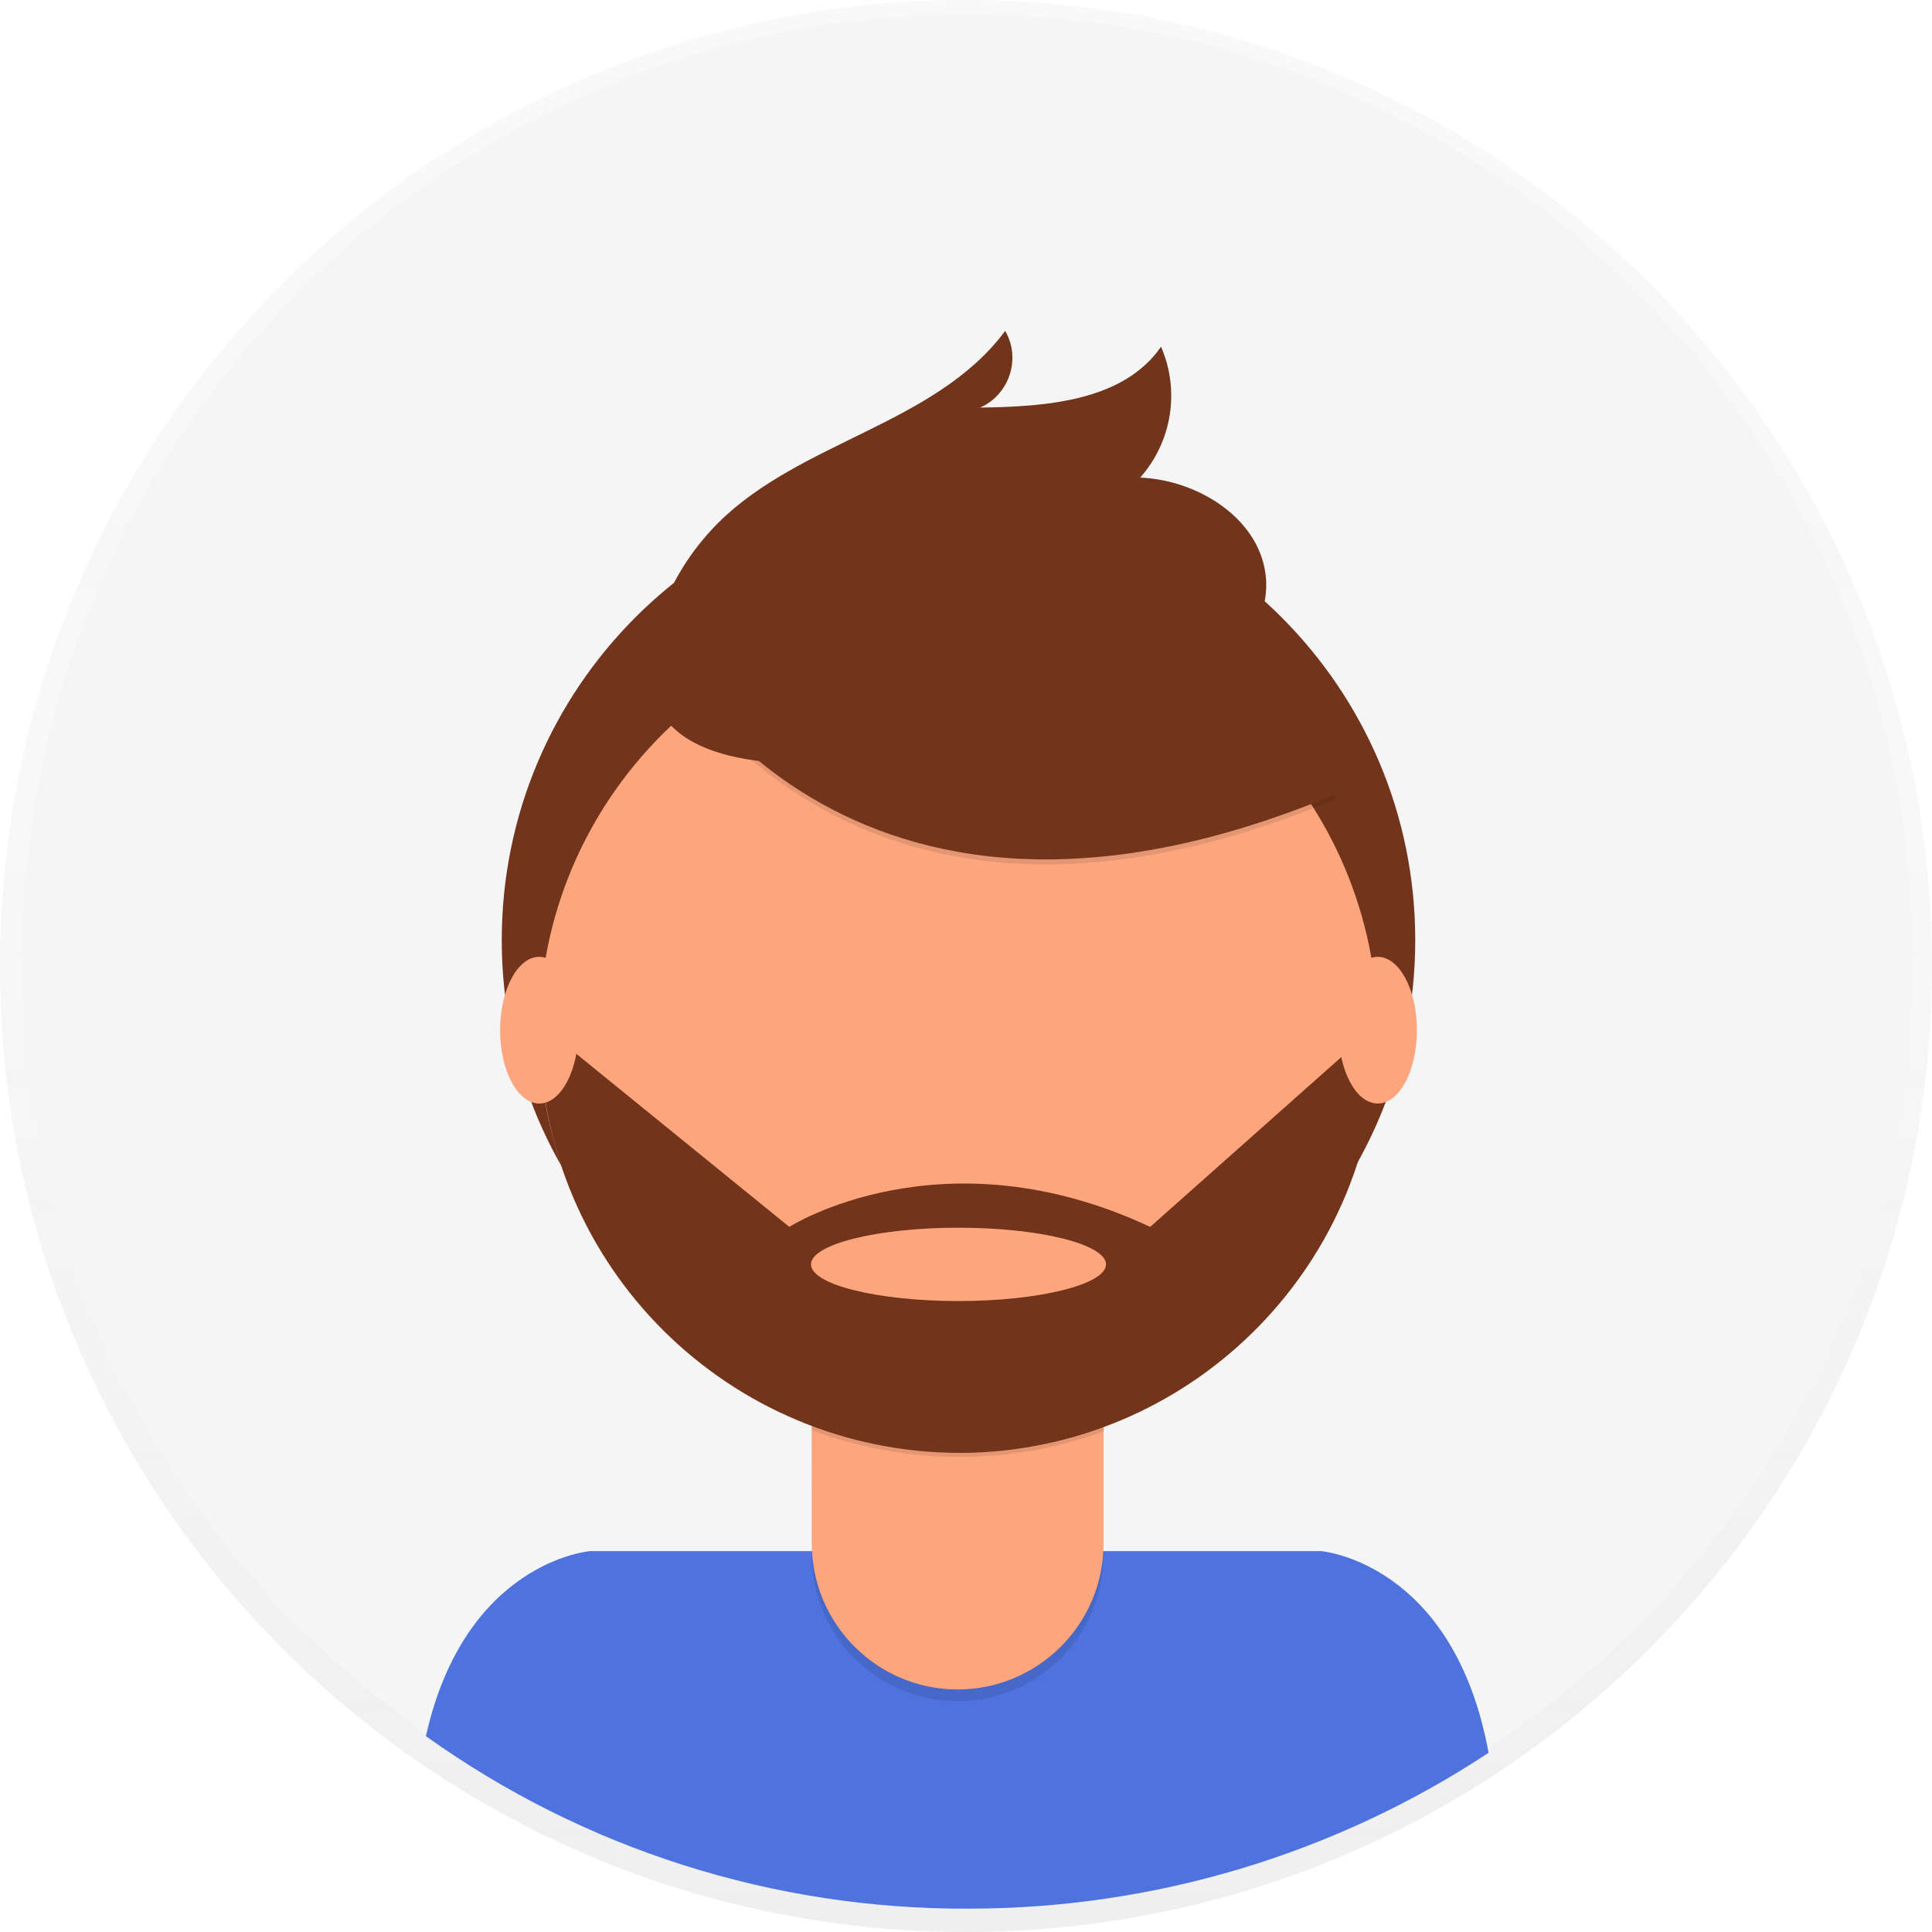
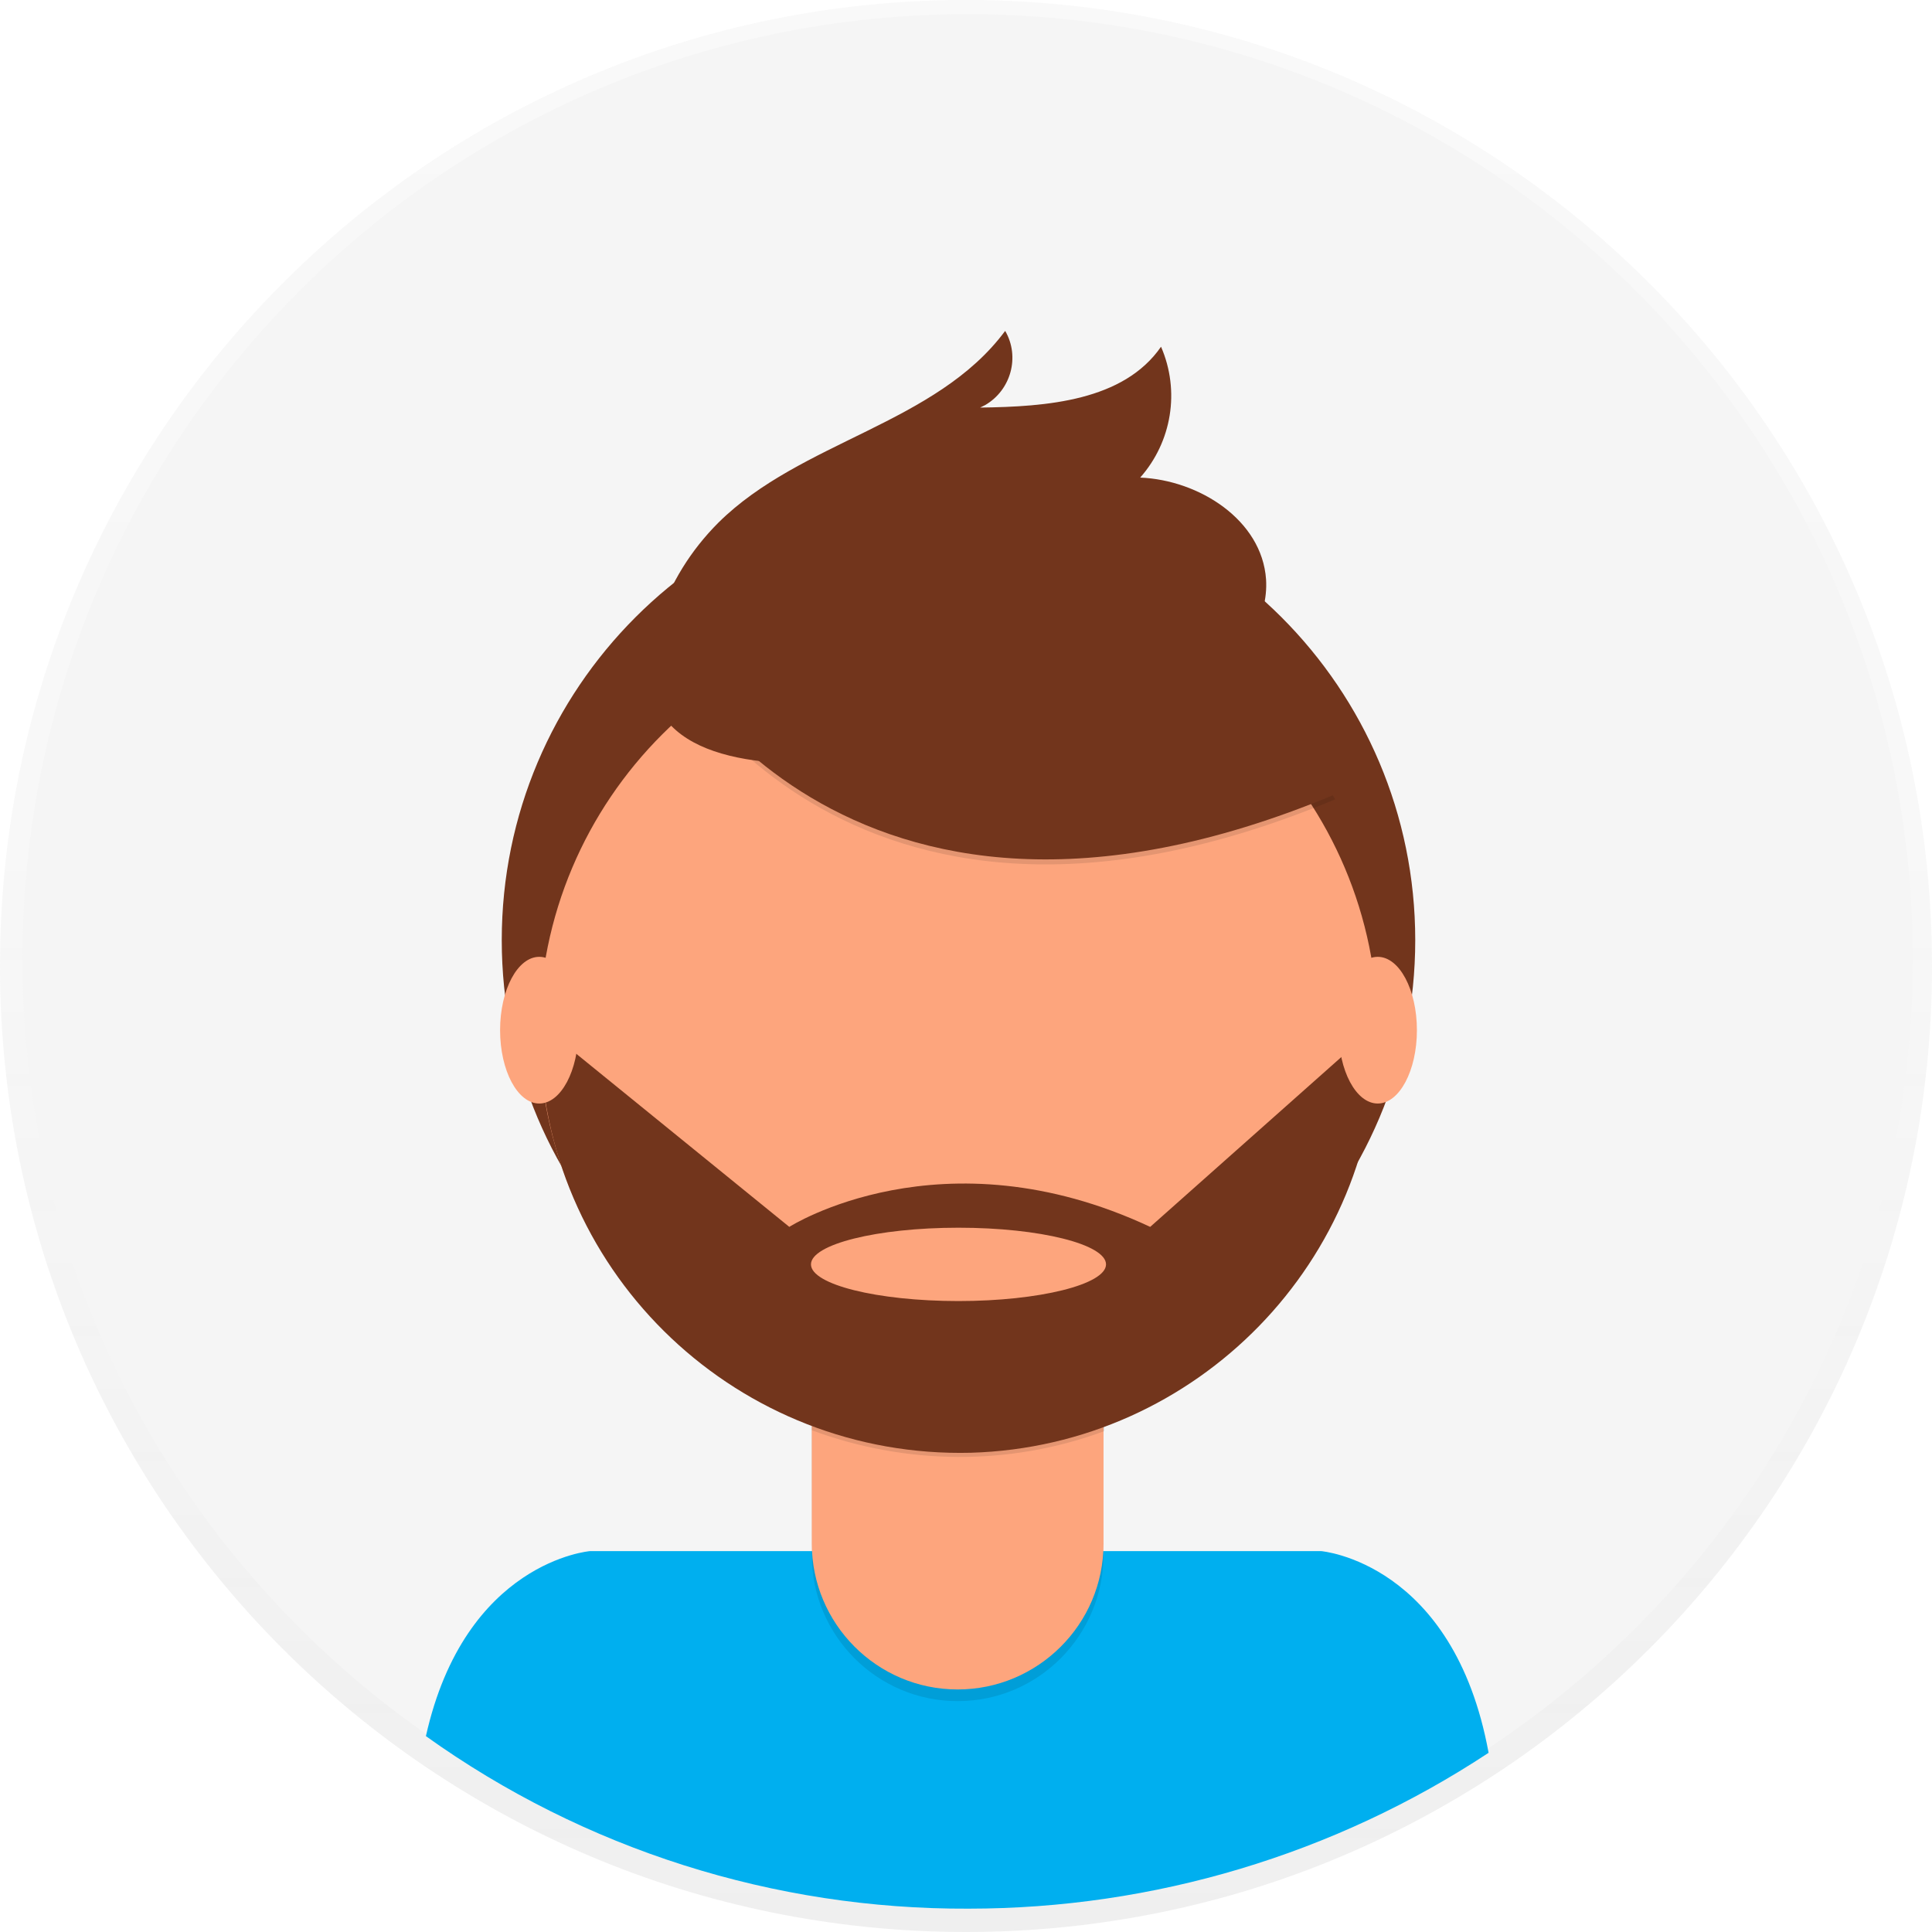
<svg xmlns="http://www.w3.org/2000/svg" version="1.1" id="_x38_8ce59e9-c4b8-4d1d-9d7a-ce0190159aa8" x="0px" y="0px" viewBox="0 0 231.8 231.8" style="enable-background:new 0 0 231.8 231.8;" xml:space="preserve">
  <style type="text/css">
	.st0{opacity:0.5;}
	.st1{fill:url(#SVGID_1_);}
	.st2{fill:#F5F5F5;}
- 	.st3{fill:#4E73DF;}
+ 	.st3{fill:#00afef;}
	.st4{fill:#72351C;}
	.st5{opacity:0.1;enable-background:new    ;}
	.st6{fill:#FDA57D;}
</style>
  <g class="st0">
    <linearGradient id="SVGID_1_" gradientUnits="userSpaceOnUse" x1="115.89" y1="526.22" x2="115.89" y2="758" gradientTransform="matrix(1 0 0 -1 0 758)">
      <stop offset="0" style="stop-color:#808080;stop-opacity:0.25" />
      <stop offset="0.54" style="stop-color:#808080;stop-opacity:0.12" />
      <stop offset="1" style="stop-color:#808080;stop-opacity:0.1" />
    </linearGradient>
    <circle class="st1" cx="115.9" cy="115.9" r="115.9" />
  </g>
  <circle class="st2" cx="116.1" cy="115.1" r="113.4" />
  <path class="st3" d="M116.2,229c22.2,0,43.9-6.5,62.4-18.7c-4.2-22.9-20.1-24.2-20.1-24.2H70.8c0,0-15,1.2-19.7,22.2  C70.1,221.9,92.9,229.1,116.2,229z" />
  <circle class="st4" cx="115" cy="112.8" r="54.8" />
  <path class="st5" d="M97.3,158.4h35.1l0,0v28.1c0,9.7-7.8,17.6-17.5,17.6c0,0,0,0,0,0l0,0c-9.7,0-17.5-7.9-17.5-17.5L97.3,158.4  L97.3,158.4z" />
  <path class="st6" d="M100.7,157.1h28.4c1.9,0,3.3,1.5,3.3,3.4v24.7c0,9.7-7.9,17.5-17.5,17.5l0,0c-9.7,0-17.5-7.9-17.5-17.5v-24.7  C97.3,158.6,98.8,157.1,100.7,157.1L100.7,157.1z" />
  <path class="st5" d="M97.4,171.6c11.3,4.2,23.8,4.3,35.1,0.1v-4.3H97.4V171.6z" />
  <circle class="st6" cx="115" cy="123.7" r="50.3" />
  <path class="st5" d="M79.2,77.9c0,0,21.2,43,81,18l-13.9-21.8l-24.7-8.9L79.2,77.9z" />
  <path class="st4" d="M79.2,77.3c0,0,21.2,43,81,18l-13.9-21.8l-24.7-8.9L79.2,77.3z" />
  <path class="st4" d="M79,74.4c1.4-4.4,3.9-8.4,7.2-11.7c9.9-9.8,26.1-11.8,34.4-23c1.8,3.1,0.7,7.1-2.4,8.9  c-0.2,0.1-0.4,0.2-0.6,0.3c8-0.1,17.2-0.8,21.7-7.3c2.3,5.3,1.3,11.4-2.5,15.7c7.1,0.3,14.6,5.1,15.1,12.2c0.3,4.7-2.6,9.1-6.5,11.9  s-8.5,3.9-13.1,4.9C118.8,89.2,70.3,101.6,79,74.4z" />
  <path class="st4" d="M165.3,124.1H164L138,147.2c-25-11.7-43.3,0-43.3,0l-27.2-22.1l-2.7,0.3c0.8,27.8,23.9,49.6,51.7,48.9  C143.6,173.5,165.3,151.3,165.3,124.1L165.3,124.1z M115,156.1c-9.8,0-17.7-2-17.7-4.4s7.9-4.4,17.7-4.4s17.7,2,17.7,4.4  S124.7,156.1,115,156.1L115,156.1z" />
  <ellipse class="st6" cx="64.7" cy="123.6" rx="4.7" ry="8.8" />
  <ellipse class="st6" cx="165.3" cy="123.6" rx="4.7" ry="8.8" />
</svg>
